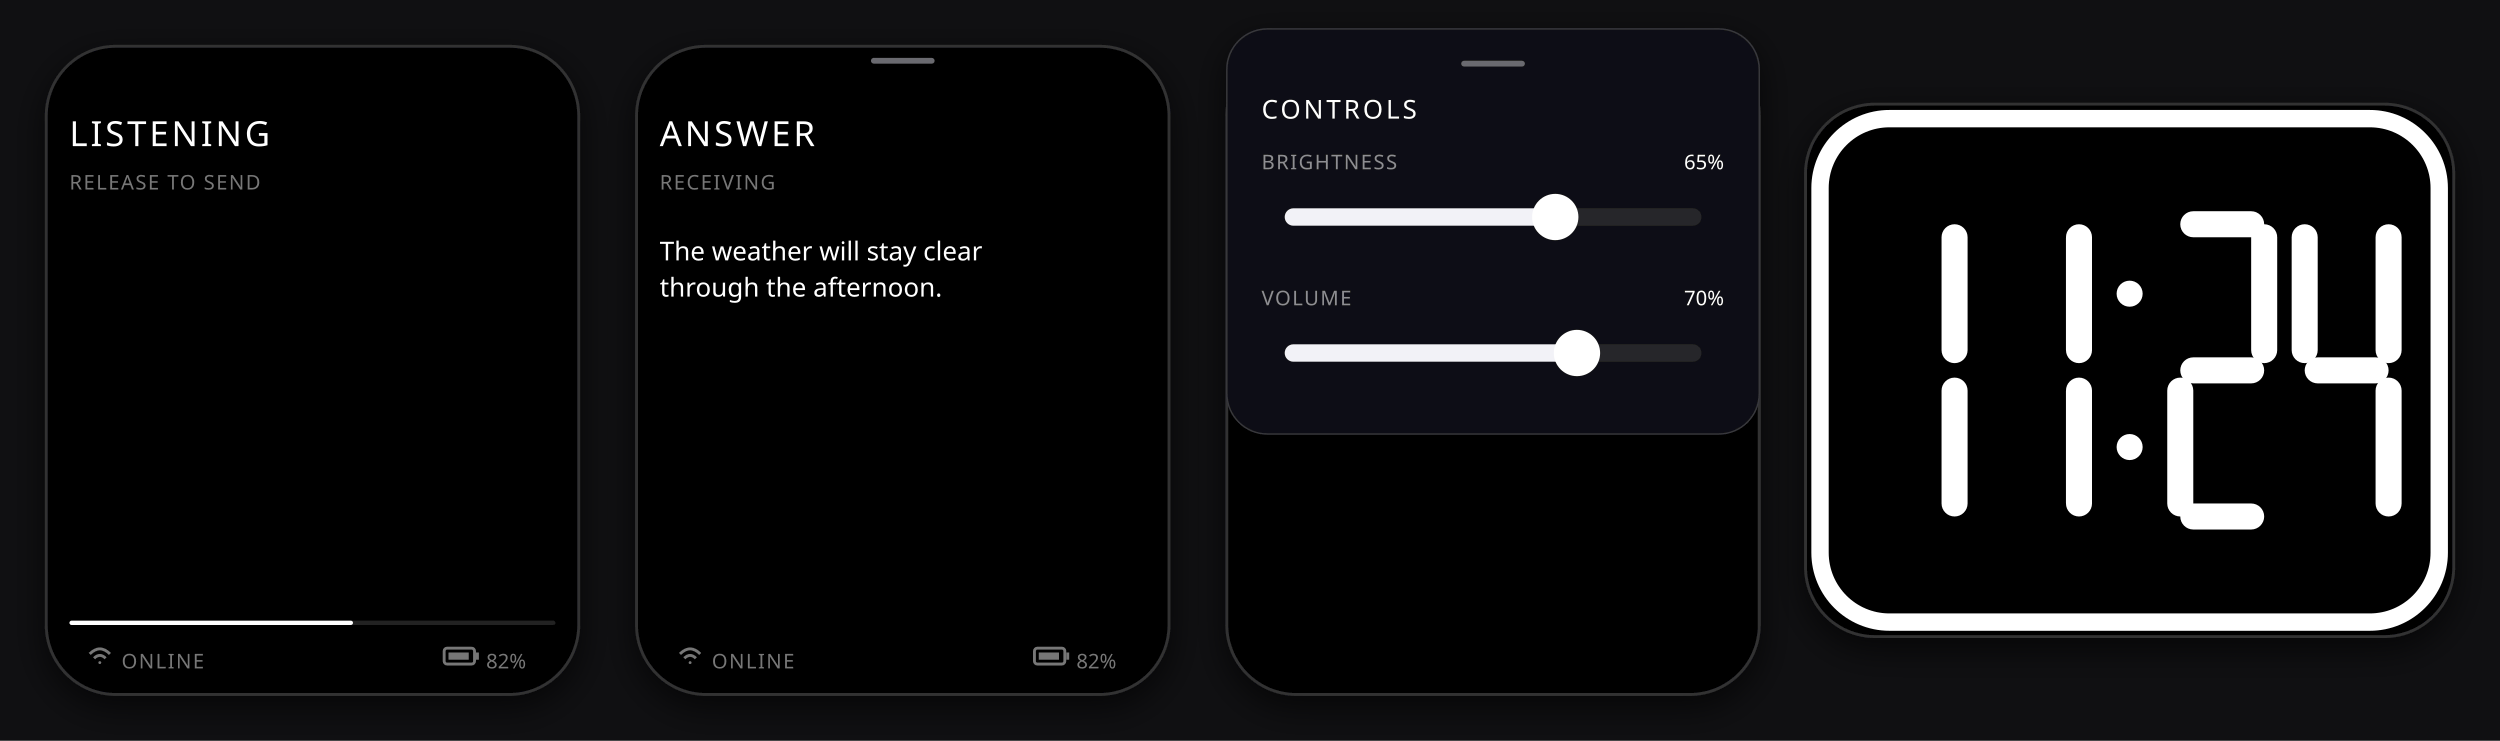
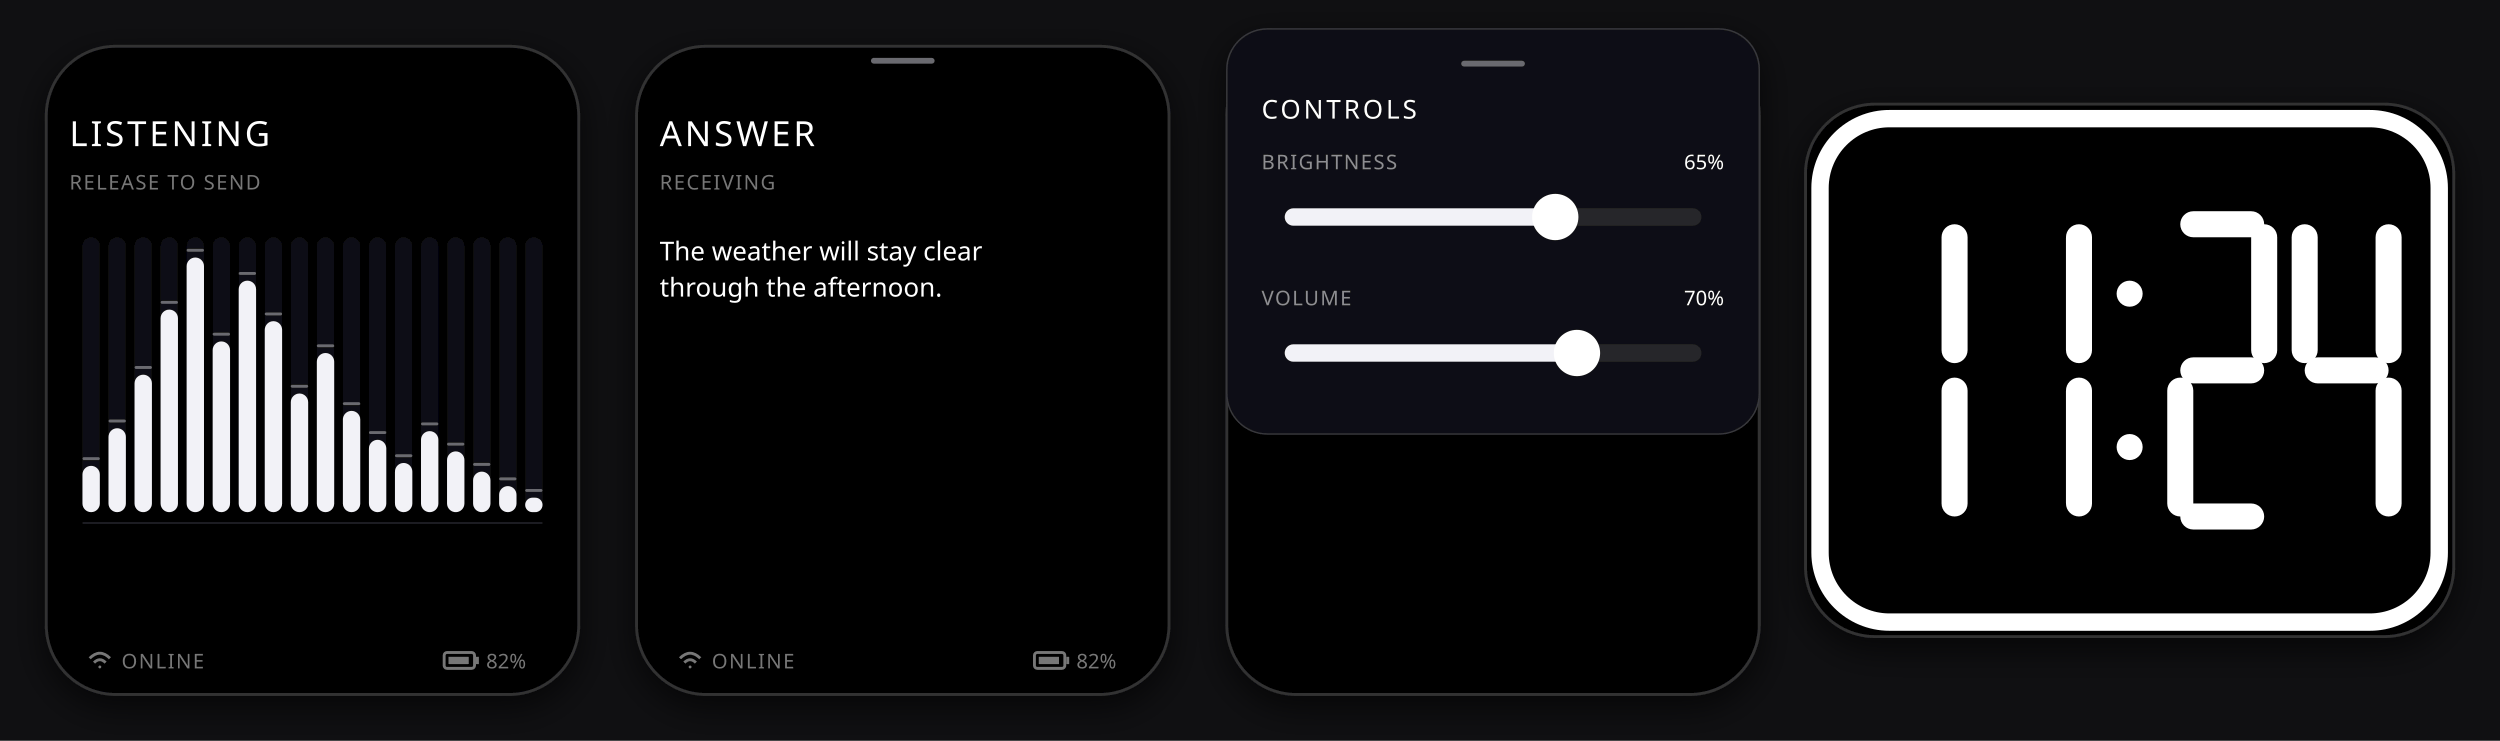
<svg xmlns="http://www.w3.org/2000/svg" width="1728" height="512" viewBox="0 0 1728 512">
  <defs>
    <style>
+       @font-face { font-family: "Montserrat"; src: url("../../firmware/managed_components/lvgl__lvgl/scripts/built_in_font/Montserrat-Medium.ttf"); font-weight: 500; }
      .ui { font-family: "Montserrat", "Arial", sans-serif; font-weight: 500; }
      .status { fill: #fff; font-size: 24px; letter-spacing: 2px; }
      .hint { fill: #777; font-size: 14px; letter-spacing: 1px; }
      .content { fill: #fff; font-size: 18px; }
      .footer { fill: #777; font-size: 14px; letter-spacing: 1px; }
      .control-title { fill: #8e8e93; font-size: 14px; letter-spacing: 1px; }
      .control-value { fill: #fff; font-size: 14px; }
      .segment { fill: #fff; rx: 9px; }
    </style>
    <filter id="screen-shadow" x="-20%" y="-20%" width="140%" height="140%">
      <feDropShadow dx="0" dy="8" stdDeviation="12" flood-color="#000" flood-opacity="0.65" />
    </filter>
  </defs>
  <rect width="1728" height="512" fill="#101012" />
  <g transform="translate(32 32)" filter="url(#screen-shadow)">
    <rect width="368" height="448" rx="48" fill="#000" stroke="#303033" stroke-width="2" />
    <text font-family="Montserrat" font-weight="500" fill="#fff" font-size="24" letter-spacing="2" x="16" y="69">LISTENING</text>
    <text font-family="Montserrat" font-weight="500" fill="#777" font-size="14" letter-spacing="1" x="16" y="99">RELEASE TO SEND</text>
-     <rect x="16" y="397" width="336" height="3" rx="1.5" fill="#202020" />
-     <rect x="16" y="397" width="196" height="3" rx="1.5" fill="#fff" />
-     <g transform="translate(30 413)" fill="none" stroke="#777" stroke-width="2">
+     <g>
+       <rect x="25" y="132" width="12" height="190" rx="6" fill="#101012" />
+       <rect x="43" y="132" width="12" height="190" rx="6" fill="#101012" />
+       <rect x="61" y="132" width="12" height="190" rx="6" fill="#101012" />
+       <rect x="79" y="132" width="12" height="190" rx="6" fill="#101012" />
+       <rect x="97" y="132" width="12" height="190" rx="6" fill="#101012" />
+       <rect x="115" y="132" width="12" height="190" rx="6" fill="#101012" />
+       <rect x="133" y="132" width="12" height="190" rx="6" fill="#101012" />
+       <rect x="151" y="132" width="12" height="190" rx="6" fill="#101012" />
+       <rect x="169" y="132" width="12" height="190" rx="6" fill="#101012" />
+       <rect x="187" y="132" width="12" height="190" rx="6" fill="#101012" />
+       <rect x="205" y="132" width="12" height="190" rx="6" fill="#101012" />
+       <rect x="223" y="132" width="12" height="190" rx="6" fill="#101012" />
+       <rect x="241" y="132" width="12" height="190" rx="6" fill="#101012" />
+       <rect x="259" y="132" width="12" height="190" rx="6" fill="#101012" />
+       <rect x="277" y="132" width="12" height="190" rx="6" fill="#101012" />
+       <rect x="295" y="132" width="12" height="190" rx="6" fill="#101012" />
+       <rect x="313" y="132" width="12" height="190" rx="6" fill="#101012" />
+       <rect x="331" y="132" width="12" height="190" rx="6" fill="#101012" />
+       <rect x="25" y="290" width="12" height="32" rx="6" fill="#f2f2f7" />
+       <rect x="43" y="264" width="12" height="58" rx="6" fill="#f2f2f7" />
+       <rect x="61" y="227" width="12" height="95" rx="6" fill="#f2f2f7" />
+       <rect x="79" y="182" width="12" height="140" rx="6" fill="#f2f2f7" />
+       <rect x="97" y="146" width="12" height="176" rx="6" fill="#f2f2f7" />
+       <rect x="115" y="204" width="12" height="118" rx="6" fill="#f2f2f7" />
+       <rect x="133" y="162" width="12" height="160" rx="6" fill="#f2f2f7" />
+       <rect x="151" y="190" width="12" height="132" rx="6" fill="#f2f2f7" />
+       <rect x="169" y="240" width="12" height="82" rx="6" fill="#f2f2f7" />
+       <rect x="187" y="212" width="12" height="110" rx="6" fill="#f2f2f7" />
+       <rect x="205" y="252" width="12" height="70" rx="6" fill="#f2f2f7" />
+       <rect x="223" y="272" width="12" height="50" rx="6" fill="#f2f2f7" />
+       <rect x="241" y="288" width="12" height="34" rx="6" fill="#f2f2f7" />
+       <rect x="259" y="266" width="12" height="56" rx="6" fill="#f2f2f7" />
+       <rect x="277" y="280" width="12" height="42" rx="6" fill="#f2f2f7" />
+       <rect x="295" y="294" width="12" height="28" rx="6" fill="#f2f2f7" />
+       <rect x="313" y="304" width="12" height="18" rx="6" fill="#f2f2f7" />
+       <rect x="331" y="312" width="12" height="10" rx="5" fill="#f2f2f7" />
+       <g fill="#6b6b70">
+         <rect x="25" y="284" width="12" height="2" rx="1" />
+         <rect x="43" y="258" width="12" height="2" rx="1" />
+         <rect x="61" y="221" width="12" height="2" rx="1" />
+         <rect x="79" y="176" width="12" height="2" rx="1" />
+         <rect x="97" y="140" width="12" height="2" rx="1" />
+         <rect x="115" y="198" width="12" height="2" rx="1" />
+         <rect x="133" y="156" width="12" height="2" rx="1" />
+         <rect x="151" y="184" width="12" height="2" rx="1" />
+         <rect x="169" y="234" width="12" height="2" rx="1" />
+         <rect x="187" y="206" width="12" height="2" rx="1" />
+         <rect x="205" y="246" width="12" height="2" rx="1" />
+         <rect x="223" y="266" width="12" height="2" rx="1" />
+         <rect x="241" y="282" width="12" height="2" rx="1" />
+         <rect x="259" y="260" width="12" height="2" rx="1" />
+         <rect x="277" y="274" width="12" height="2" rx="1" />
+         <rect x="295" y="288" width="12" height="2" rx="1" />
+         <rect x="313" y="298" width="12" height="2" rx="1" />
+         <rect x="331" y="306" width="12" height="2" rx="1" />
+       </g>
+       <rect x="25" y="329" width="318" height="1" fill="#28282c" />
+     </g>
+     <g transform="translate(30 416)" fill="none" stroke="#777" stroke-width="2">
      <path d="M0 7 Q7 0 14 7" />
      <path d="M3 10 Q7 6 11 10" />
      <circle cx="7" cy="13" r="1" fill="#777" stroke="none" />
    </g>
    <text font-family="Montserrat" font-weight="500" fill="#777" font-size="14" letter-spacing="1" x="52" y="430">ONLINE</text>
-     <g transform="translate(275 416)" fill="none" stroke="#777" stroke-width="2">
+     <g transform="translate(275 419)" fill="none" stroke="#777" stroke-width="2">
      <rect width="21" height="11" rx="2" />
      <rect x="22" y="3" width="2" height="5" fill="#777" stroke="none" />
      <rect x="3" y="3" width="14" height="5" fill="#777" stroke="none" />
    </g>
    <text font-family="Montserrat" font-weight="500" fill="#777" font-size="14" x="304" y="430">82%</text>
  </g>
  <g transform="translate(440 32)" filter="url(#screen-shadow)">
    <rect width="368" height="448" rx="48" fill="#000" stroke="#303033" stroke-width="2" />
    <rect x="162" y="8" width="44" height="4" rx="2" fill="#6b6b70" />
    <text font-family="Montserrat" font-weight="500" fill="#fff" font-size="24" letter-spacing="2" x="16" y="69">ANSWER</text>
    <text font-family="Montserrat" font-weight="500" fill="#777" font-size="14" letter-spacing="1" x="16" y="99">RECEIVING</text>
    <text font-family="Montserrat" font-weight="500" fill="#fff" font-size="18" x="16" y="148">
      <tspan x="16" dy="0">The weather will stay clear</tspan>
      <tspan x="16" dy="25">through the afternoon.</tspan>
    </text>
-     <g transform="translate(30 413)" fill="none" stroke="#777" stroke-width="2">
+     <g transform="translate(30 416)" fill="none" stroke="#777" stroke-width="2">
      <path d="M0 7 Q7 0 14 7" />
      <path d="M3 10 Q7 6 11 10" />
      <circle cx="7" cy="13" r="1" fill="#777" stroke="none" />
    </g>
    <text font-family="Montserrat" font-weight="500" fill="#777" font-size="14" letter-spacing="1" x="52" y="430">ONLINE</text>
-     <g transform="translate(275 416)" fill="none" stroke="#777" stroke-width="2">
+     <g transform="translate(275 419)" fill="none" stroke="#777" stroke-width="2">
      <rect width="21" height="11" rx="2" />
      <rect x="22" y="3" width="2" height="5" fill="#777" stroke="none" />
      <rect x="3" y="3" width="14" height="5" fill="#777" stroke="none" />
    </g>
    <text font-family="Montserrat" font-weight="500" fill="#777" font-size="14" x="304" y="430">82%</text>
  </g>
  <g transform="translate(848 32)" filter="url(#screen-shadow)">
    <rect width="368" height="448" rx="48" fill="#000" stroke="#303033" stroke-width="2" />
    <rect x="0" y="-12" width="368" height="280" rx="28" fill="#101012" stroke="#38383d" />
    <rect x="162" y="10" width="44" height="4" rx="2" fill="#6b6b70" />
    <text font-family="Montserrat" font-weight="500" fill="#fff" font-size="18" letter-spacing="2" x="24" y="50">CONTROLS</text>
    <text font-family="Montserrat" font-weight="500" fill="#8e8e93" font-size="14" letter-spacing="1" x="24" y="85">BRIGHTNESS</text>
    <text font-family="Montserrat" font-weight="500" fill="#fff" font-size="14" x="316" y="85">65%</text>
    <rect x="40" y="112" width="288" height="12" rx="6" fill="#28282c" />
    <rect x="40" y="112" width="187" height="12" rx="6" fill="#f2f2f7" />
    <circle cx="227" cy="118" r="16" fill="#fff" />
    <text font-family="Montserrat" font-weight="500" fill="#8e8e93" font-size="14" letter-spacing="1" x="24" y="179">VOLUME</text>
    <text font-family="Montserrat" font-weight="500" fill="#fff" font-size="14" x="316" y="179">70%</text>
    <rect x="40" y="206" width="288" height="12" rx="6" fill="#28282c" />
    <rect x="40" y="206" width="202" height="12" rx="6" fill="#f2f2f7" />
    <circle cx="242" cy="212" r="16" fill="#fff" />
  </g>
  <g transform="translate(1248 72)" filter="url(#screen-shadow)">
    <rect width="448" height="368" rx="48" fill="#000" stroke="#303033" stroke-width="2" />
    <rect x="162" y="8" width="44" height="4" rx="2" fill="#6b6b70" transform="translate(40 0)" />
    <path d="M224 10 H390 A48 48 0 0 1 438 58 V310 A48 48 0 0 1 390 358 H58 A48 48 0 0 1 10 310 V58 A48 48 0 0 1 58 10 Z" fill="none" stroke="#fff" stroke-width="12" stroke-linecap="round" />
    <g transform="translate(36 74)">
      <rect class="segment" x="58" y="9" width="18" height="96" />
      <rect class="segment" x="58" y="115" width="18" height="96" />
    </g>
    <g transform="translate(122 74)">
      <rect class="segment" x="58" y="9" width="18" height="96" />
      <rect class="segment" x="58" y="115" width="18" height="96" />
    </g>
    <circle cx="224" cy="131" r="9" fill="#fff" />
    <circle cx="224" cy="237" r="9" fill="#fff" />
    <g transform="translate(250 74)">
      <rect class="segment" x="9" y="0" width="58" height="18" />
      <rect class="segment" x="58" y="9" width="18" height="96" />
      <rect class="segment" x="9" y="101" width="58" height="18" />
      <rect class="segment" x="0" y="115" width="18" height="96" />
      <rect class="segment" x="9" y="202" width="58" height="18" />
    </g>
    <g transform="translate(336 74)">
      <rect class="segment" x="0" y="9" width="18" height="96" />
      <rect class="segment" x="9" y="101" width="58" height="18" />
      <rect class="segment" x="58" y="9" width="18" height="96" />
      <rect class="segment" x="58" y="115" width="18" height="96" />
    </g>
  </g>
</svg>
